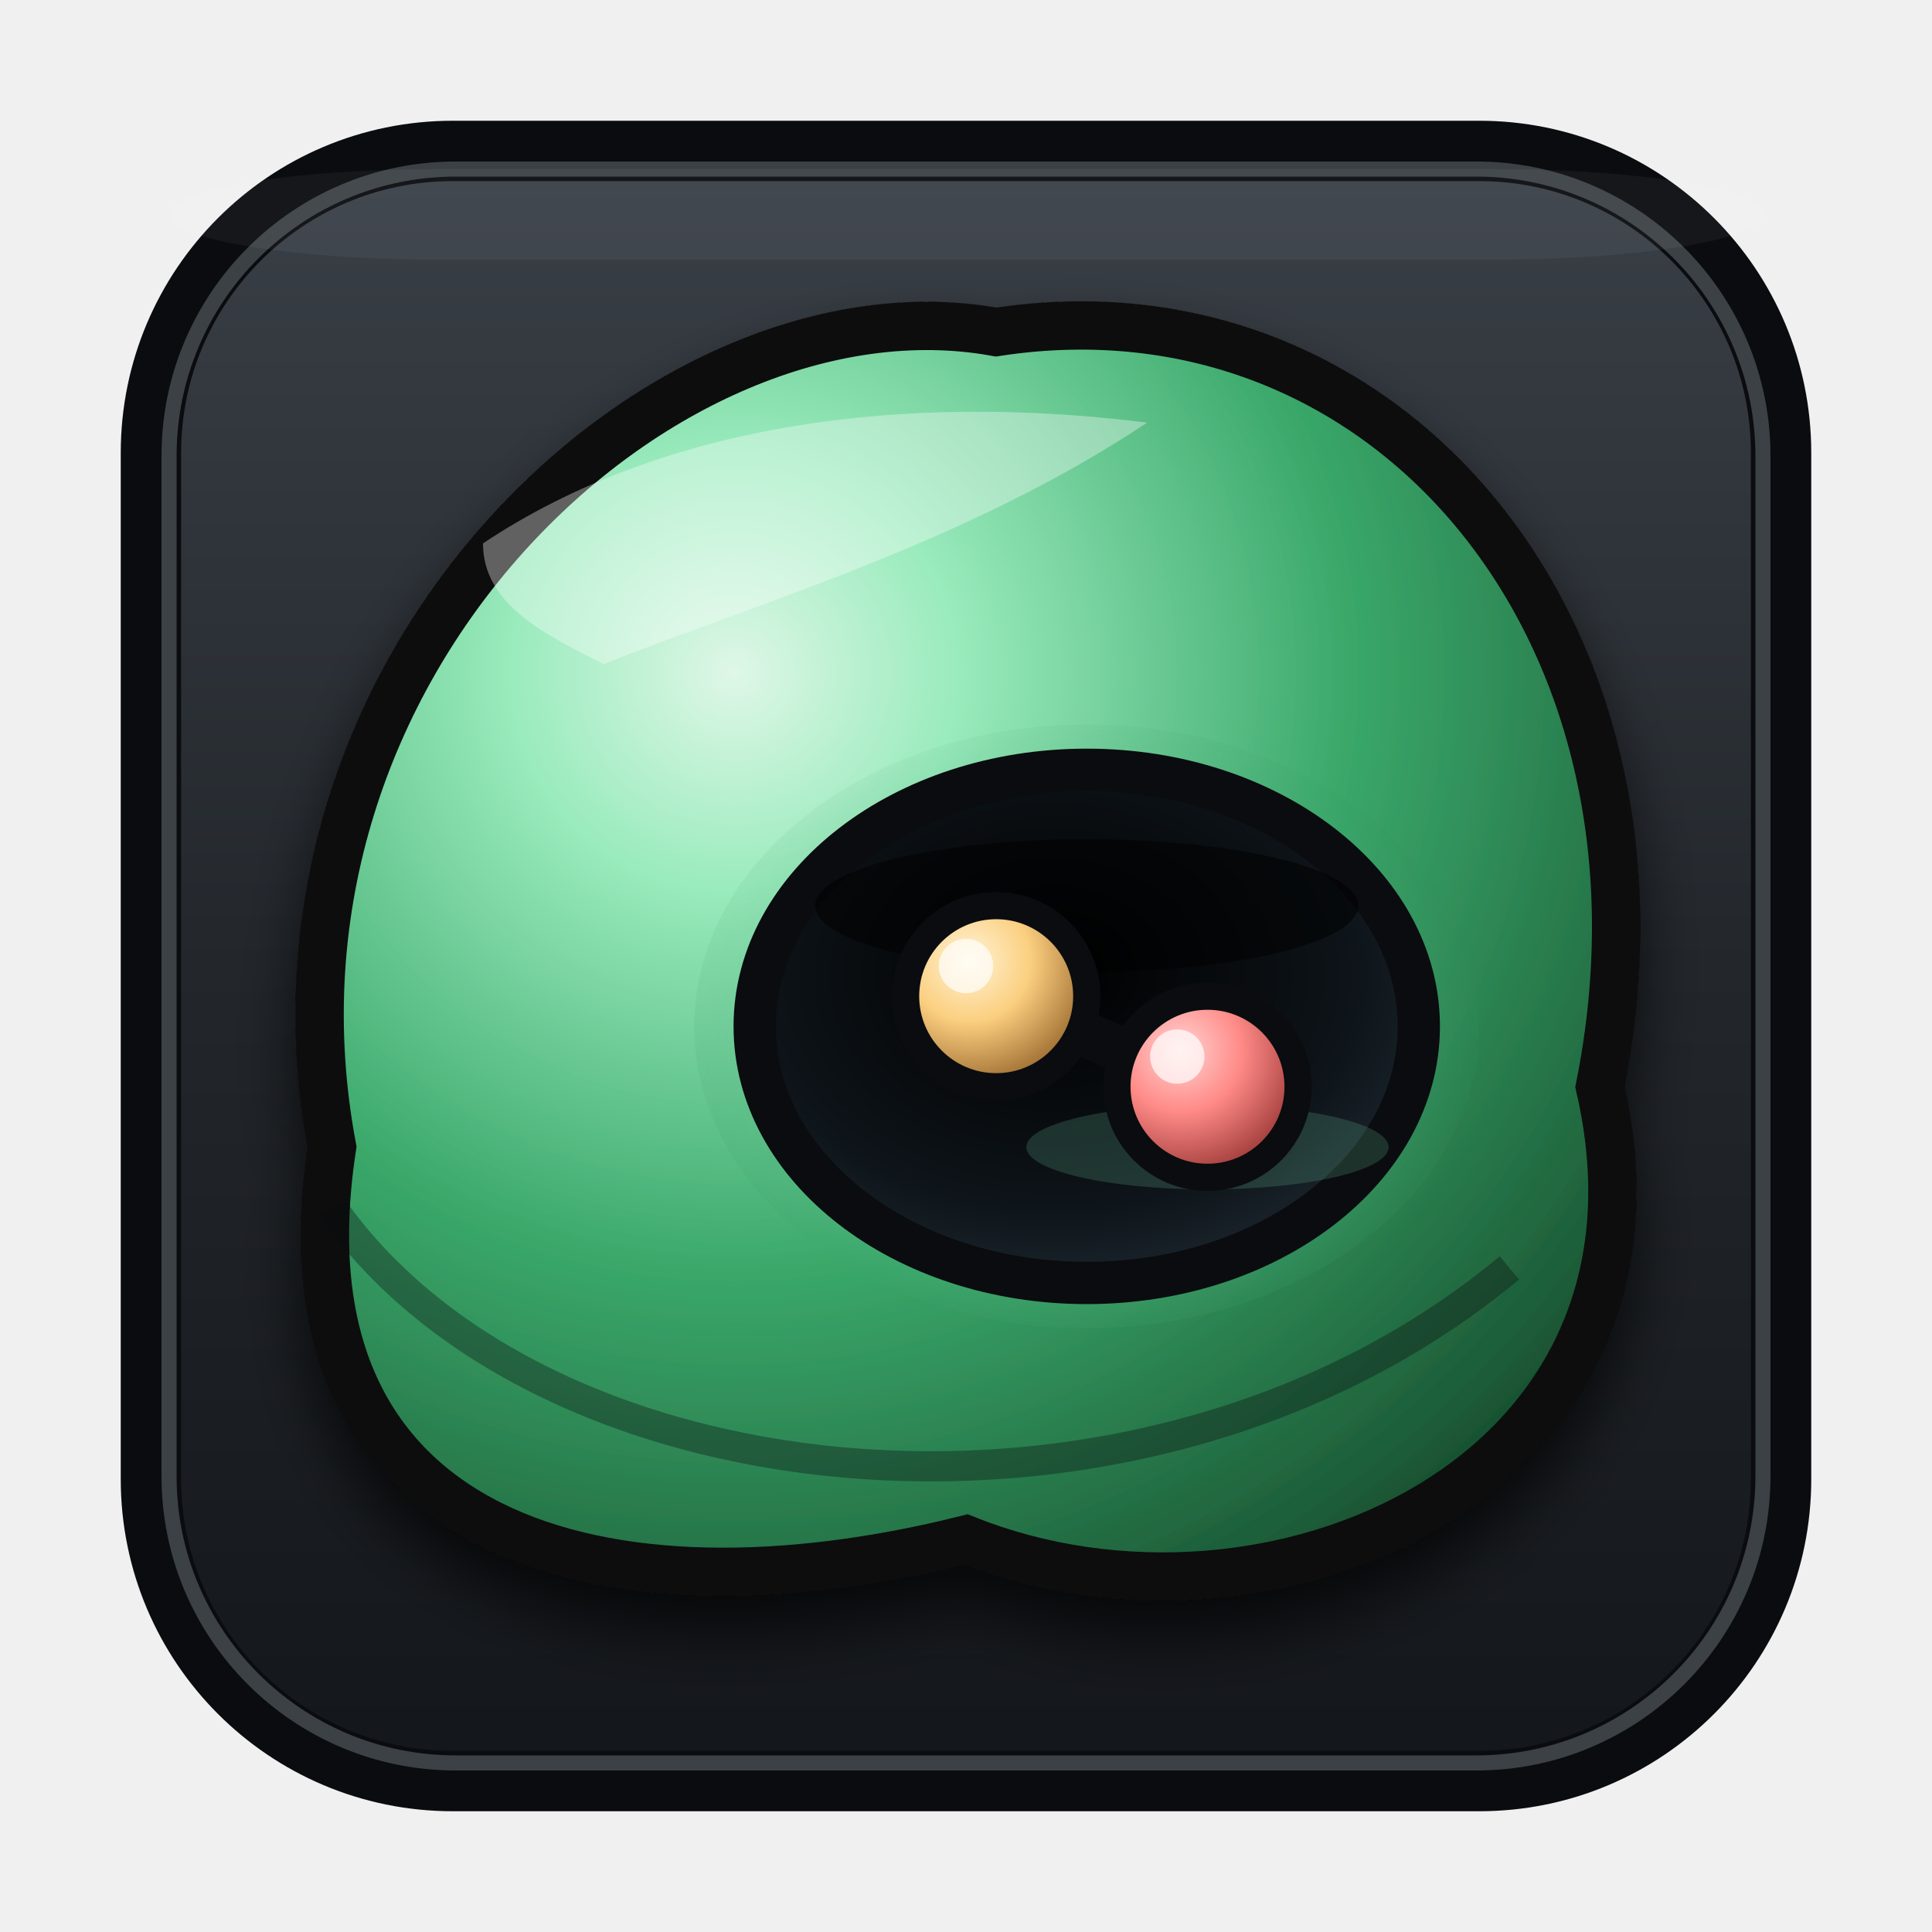
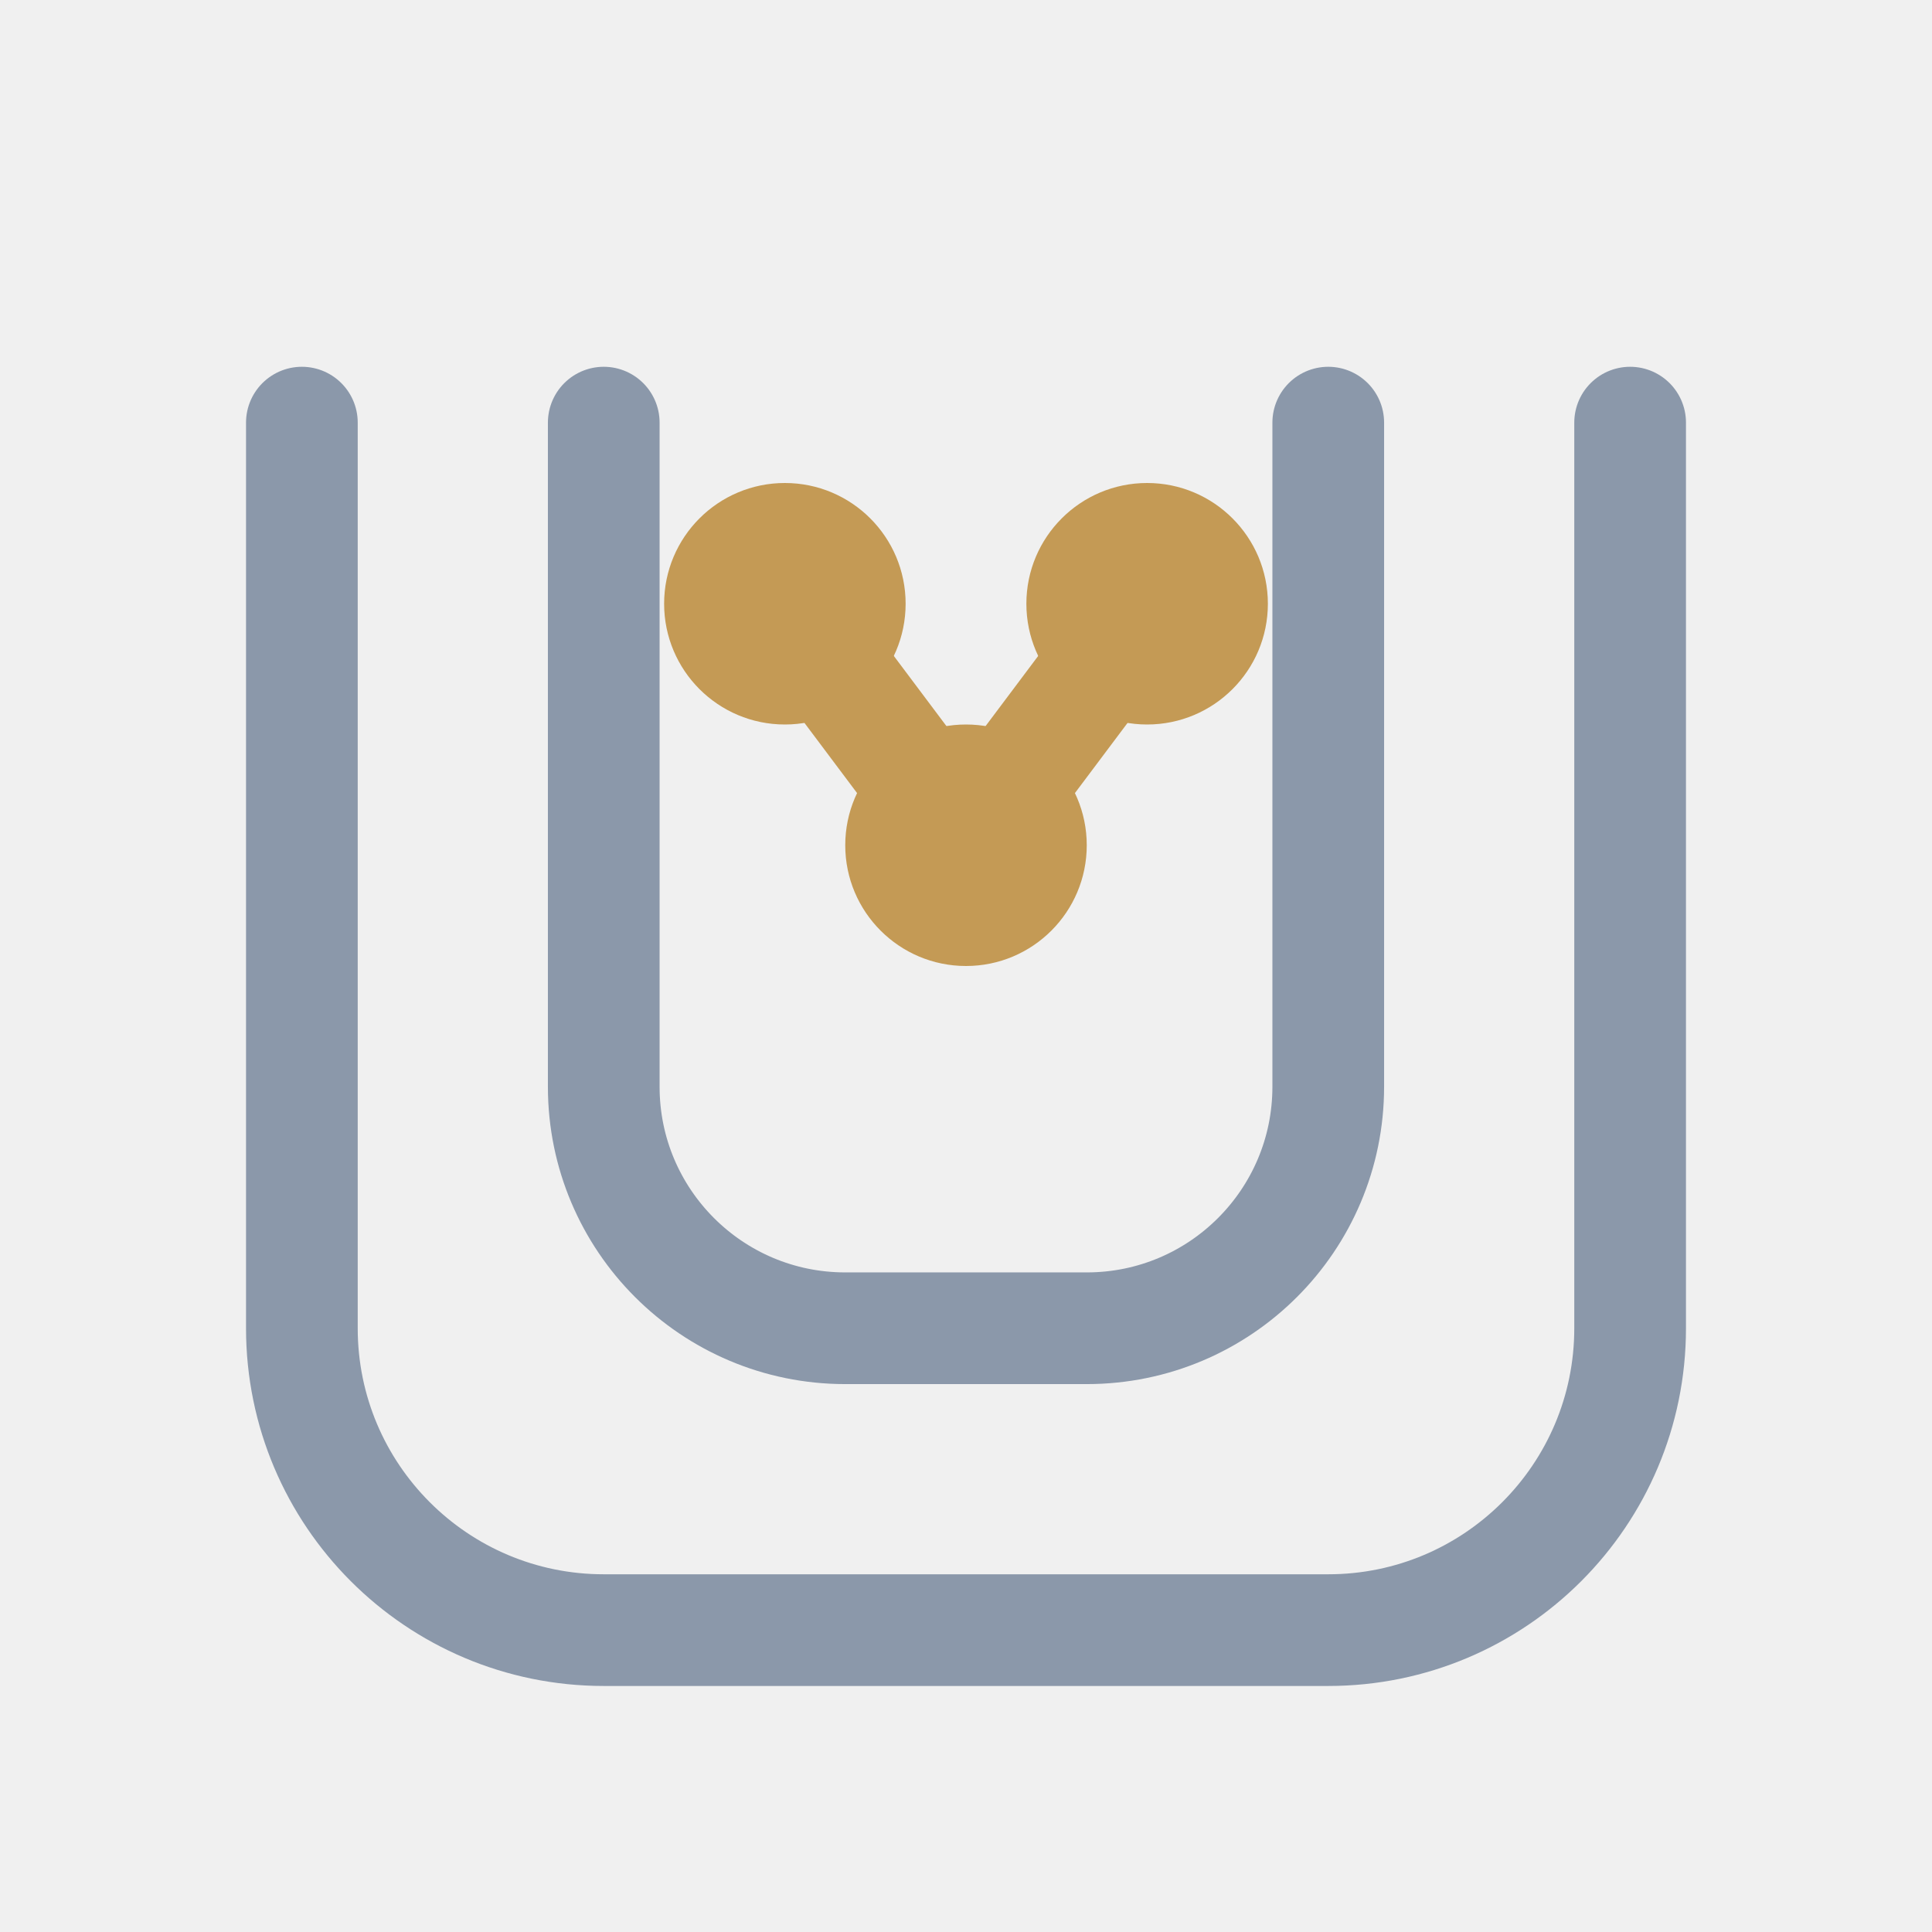
- <svg xmlns="http://www.w3.org/2000/svg" width="64" height="64" viewBox="0 0 64 64">
-   <defs>
-     <linearGradient id="stCard" x1="0" y1="0" x2="0" y2="1">
-       <stop offset="0" stop-color="#3a4047" />
-       <stop offset="0.5" stop-color="#23272c" />
-       <stop offset="1" stop-color="#13161a" />
-     </linearGradient>
-     <radialGradient id="stProteinBody" cx="0.32" cy="0.28" r="0.95">
-       <stop offset="0" stop-color="#dff7e7" />
-       <stop offset="0.18" stop-color="#9aebbd" />
-       <stop offset="0.5" stop-color="#3aa86a" />
-       <stop offset="0.85" stop-color="#1c5b37" />
-       <stop offset="1" stop-color="#0a2918" />
-     </radialGradient>
-     <radialGradient id="stPocketDepth" cx="0.45" cy="0.4" r="0.8">
-       <stop offset="0" stop-color="#000000" />
-       <stop offset="0.55" stop-color="#0d1318" />
-       <stop offset="0.85" stop-color="#1f2c33" />
-       <stop offset="1" stop-color="#2a3a44" />
-     </radialGradient>
-     <radialGradient id="stPocketGlow" cx="0.5" cy="0.55" r="0.6">
-       <stop offset="0" stop-color="#7adcaf" stop-opacity="0.7" />
-       <stop offset="0.6" stop-color="#5cc78c" stop-opacity="0.25" />
-       <stop offset="1" stop-color="#1f6f44" stop-opacity="0" />
-     </radialGradient>
-     <radialGradient id="stLigandA" cx="0.35" cy="0.3" r="0.85">
-       <stop offset="0" stop-color="#fff4d6" />
-       <stop offset="0.4" stop-color="#fbcf80" />
-       <stop offset="1" stop-color="#7a4612" />
-     </radialGradient>
-     <radialGradient id="stLigandB" cx="0.35" cy="0.3" r="0.85">
-       <stop offset="0" stop-color="#ffd5d3" />
-       <stop offset="0.4" stop-color="#ff8a87" />
-       <stop offset="1" stop-color="#7a1d1b" />
-     </radialGradient>
-     <filter id="stDrop" x="-30%" y="-30%" width="160%" height="160%">
-       <feDropShadow dx="0" dy="1.2" stdDeviation="1" flood-color="#000000" flood-opacity="0.7" />
-     </filter>
-   </defs>
-   <rect x="5" y="5" width="54" height="54" rx="10" fill="url(#stCard)" stroke="#0a0c0f" stroke-width="2" />
-   <rect x="5.6" y="5.6" width="52.8" height="52.8" rx="9.5" fill="none" stroke="#7a8088" stroke-width="0.5" opacity="0.45" />
-   <rect x="5.6" y="5.6" width="52.8" height="3" rx="9" fill="#ffffff" opacity="0.05" />
-   <path d="M11 38 C8 22, 22 9, 33 11 C46 9, 56 21, 53 36 C56 49, 42 55, 32 51 C20 54, 9 51, 11 38 Z" fill="url(#stProteinBody)" stroke="#0a0c0f" stroke-width="1.6" filter="url(#stDrop)" />
-   <path d="M16 18 C22 14, 30 13, 38 14 C32 18, 25 20, 20 22 C18 21, 16 20, 16 18 Z" fill="#ffffff" opacity="0.35" />
-   <path d="M11 40 C18 50, 38 52, 50 42" stroke="#0a0c0f" stroke-width="1" fill="none" opacity="0.35" />
-   <ellipse cx="36" cy="34" rx="13" ry="10" fill="url(#stPocketGlow)" />
-   <ellipse cx="36" cy="34" rx="11" ry="8.5" fill="url(#stPocketDepth)" stroke="#0a0c0f" stroke-width="1.4" />
-   <ellipse cx="36" cy="30" rx="9" ry="2.2" fill="#000000" opacity="0.55" />
-   <ellipse cx="40" cy="38" rx="6" ry="1.4" fill="#7adcaf" opacity="0.18" />
-   <line x1="33" y1="33" x2="40" y2="36" stroke="#0a0c0f" stroke-width="1.5" />
-   <circle cx="33" cy="33" r="3" fill="url(#stLigandA)" stroke="#0a0c0f" stroke-width="0.9" />
-   <circle cx="32" cy="32" r="0.9" fill="#ffffff" opacity="0.7" />
-   <circle cx="40" cy="36" r="3" fill="url(#stLigandB)" stroke="#0a0c0f" stroke-width="0.9" />
-   <circle cx="39" cy="35" r="0.9" fill="#ffffff" opacity="0.7" />
+ <svg xmlns="http://www.w3.org/2000/svg" width="32" height="32" viewBox="0 0 32 32" fill="none" stroke="#8B98AA" stroke-width="1.85" stroke-linecap="round" stroke-linejoin="round">
+   <path d="M5 7v15a5 5 0 0 0 5 5h12a5 5 0 0 0 5-5V7" />
+   <path d="M10 7v11a4 4 0 0 0 4 4h4a4 4 0 0 0 4-4V7" />
+   <path d="m13 10 3 4 3-4" stroke="#C49A55" />
+   <circle cx="13" cy="10" r="2" fill="#C49A55" stroke="none" />
+   <circle cx="19" cy="10" r="2" fill="#C49A55" stroke="none" />
+   <circle cx="16" cy="14" r="2" fill="#C49A55" stroke="none" />
</svg>
